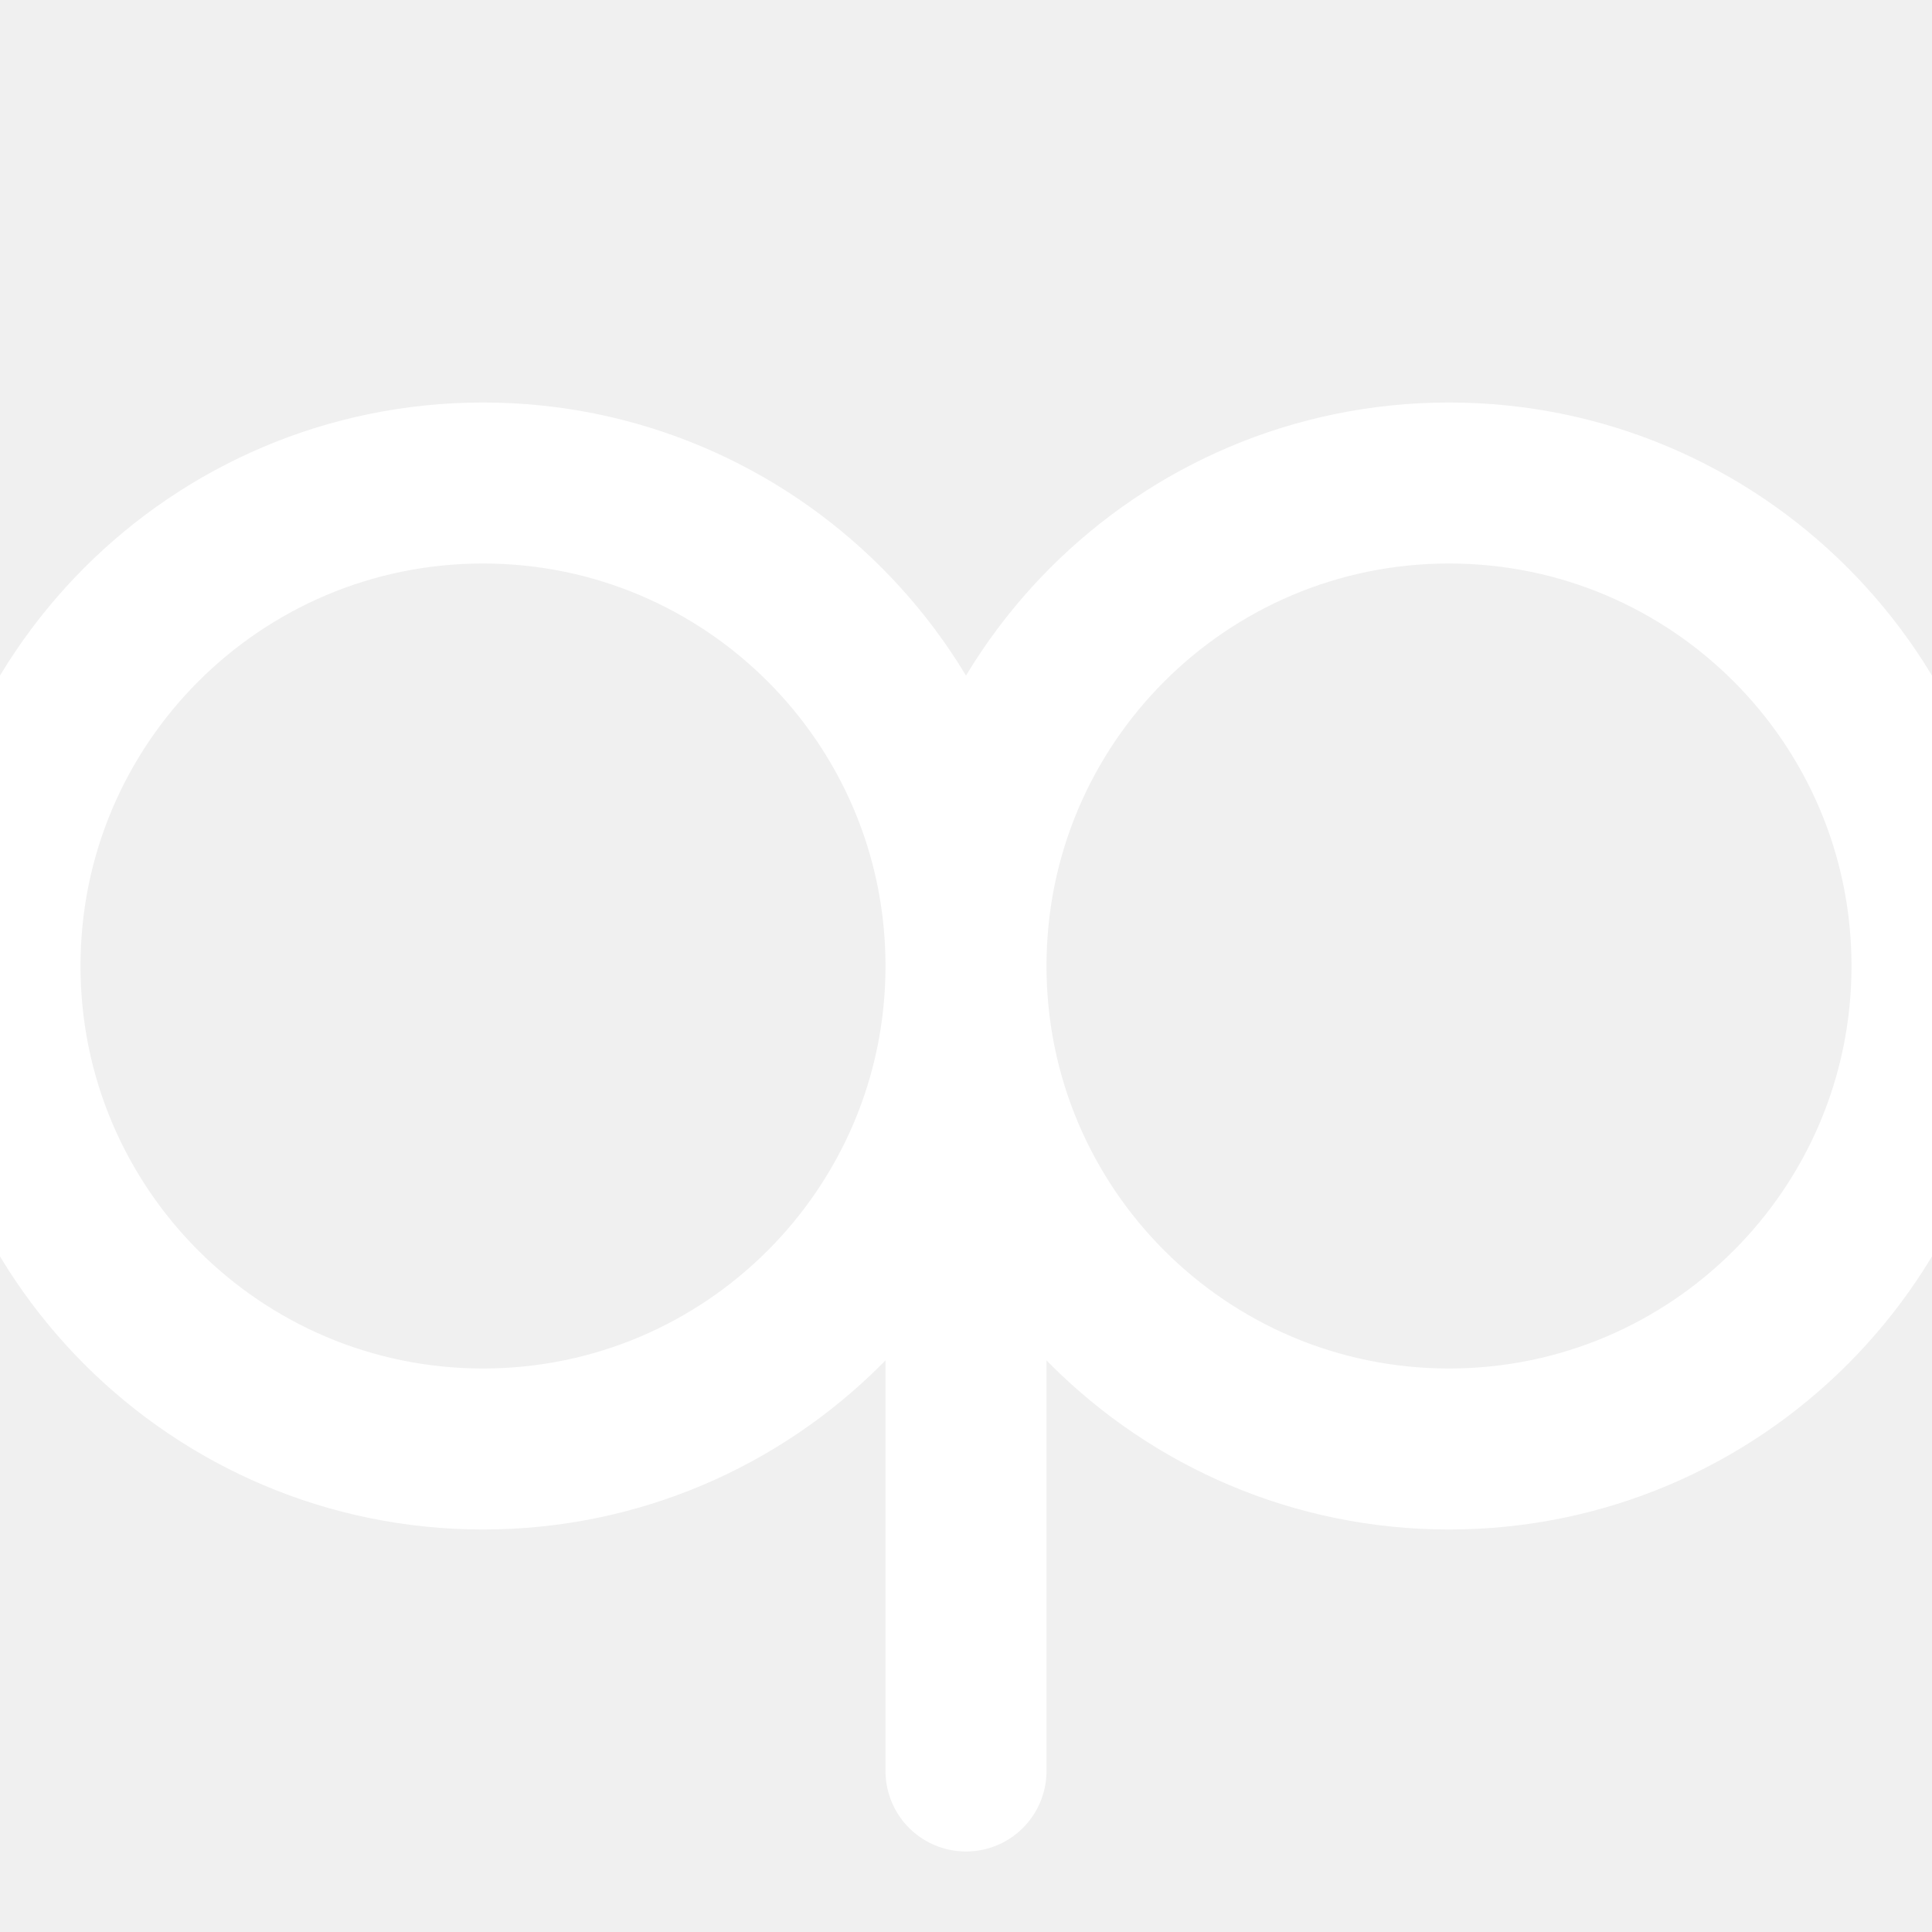
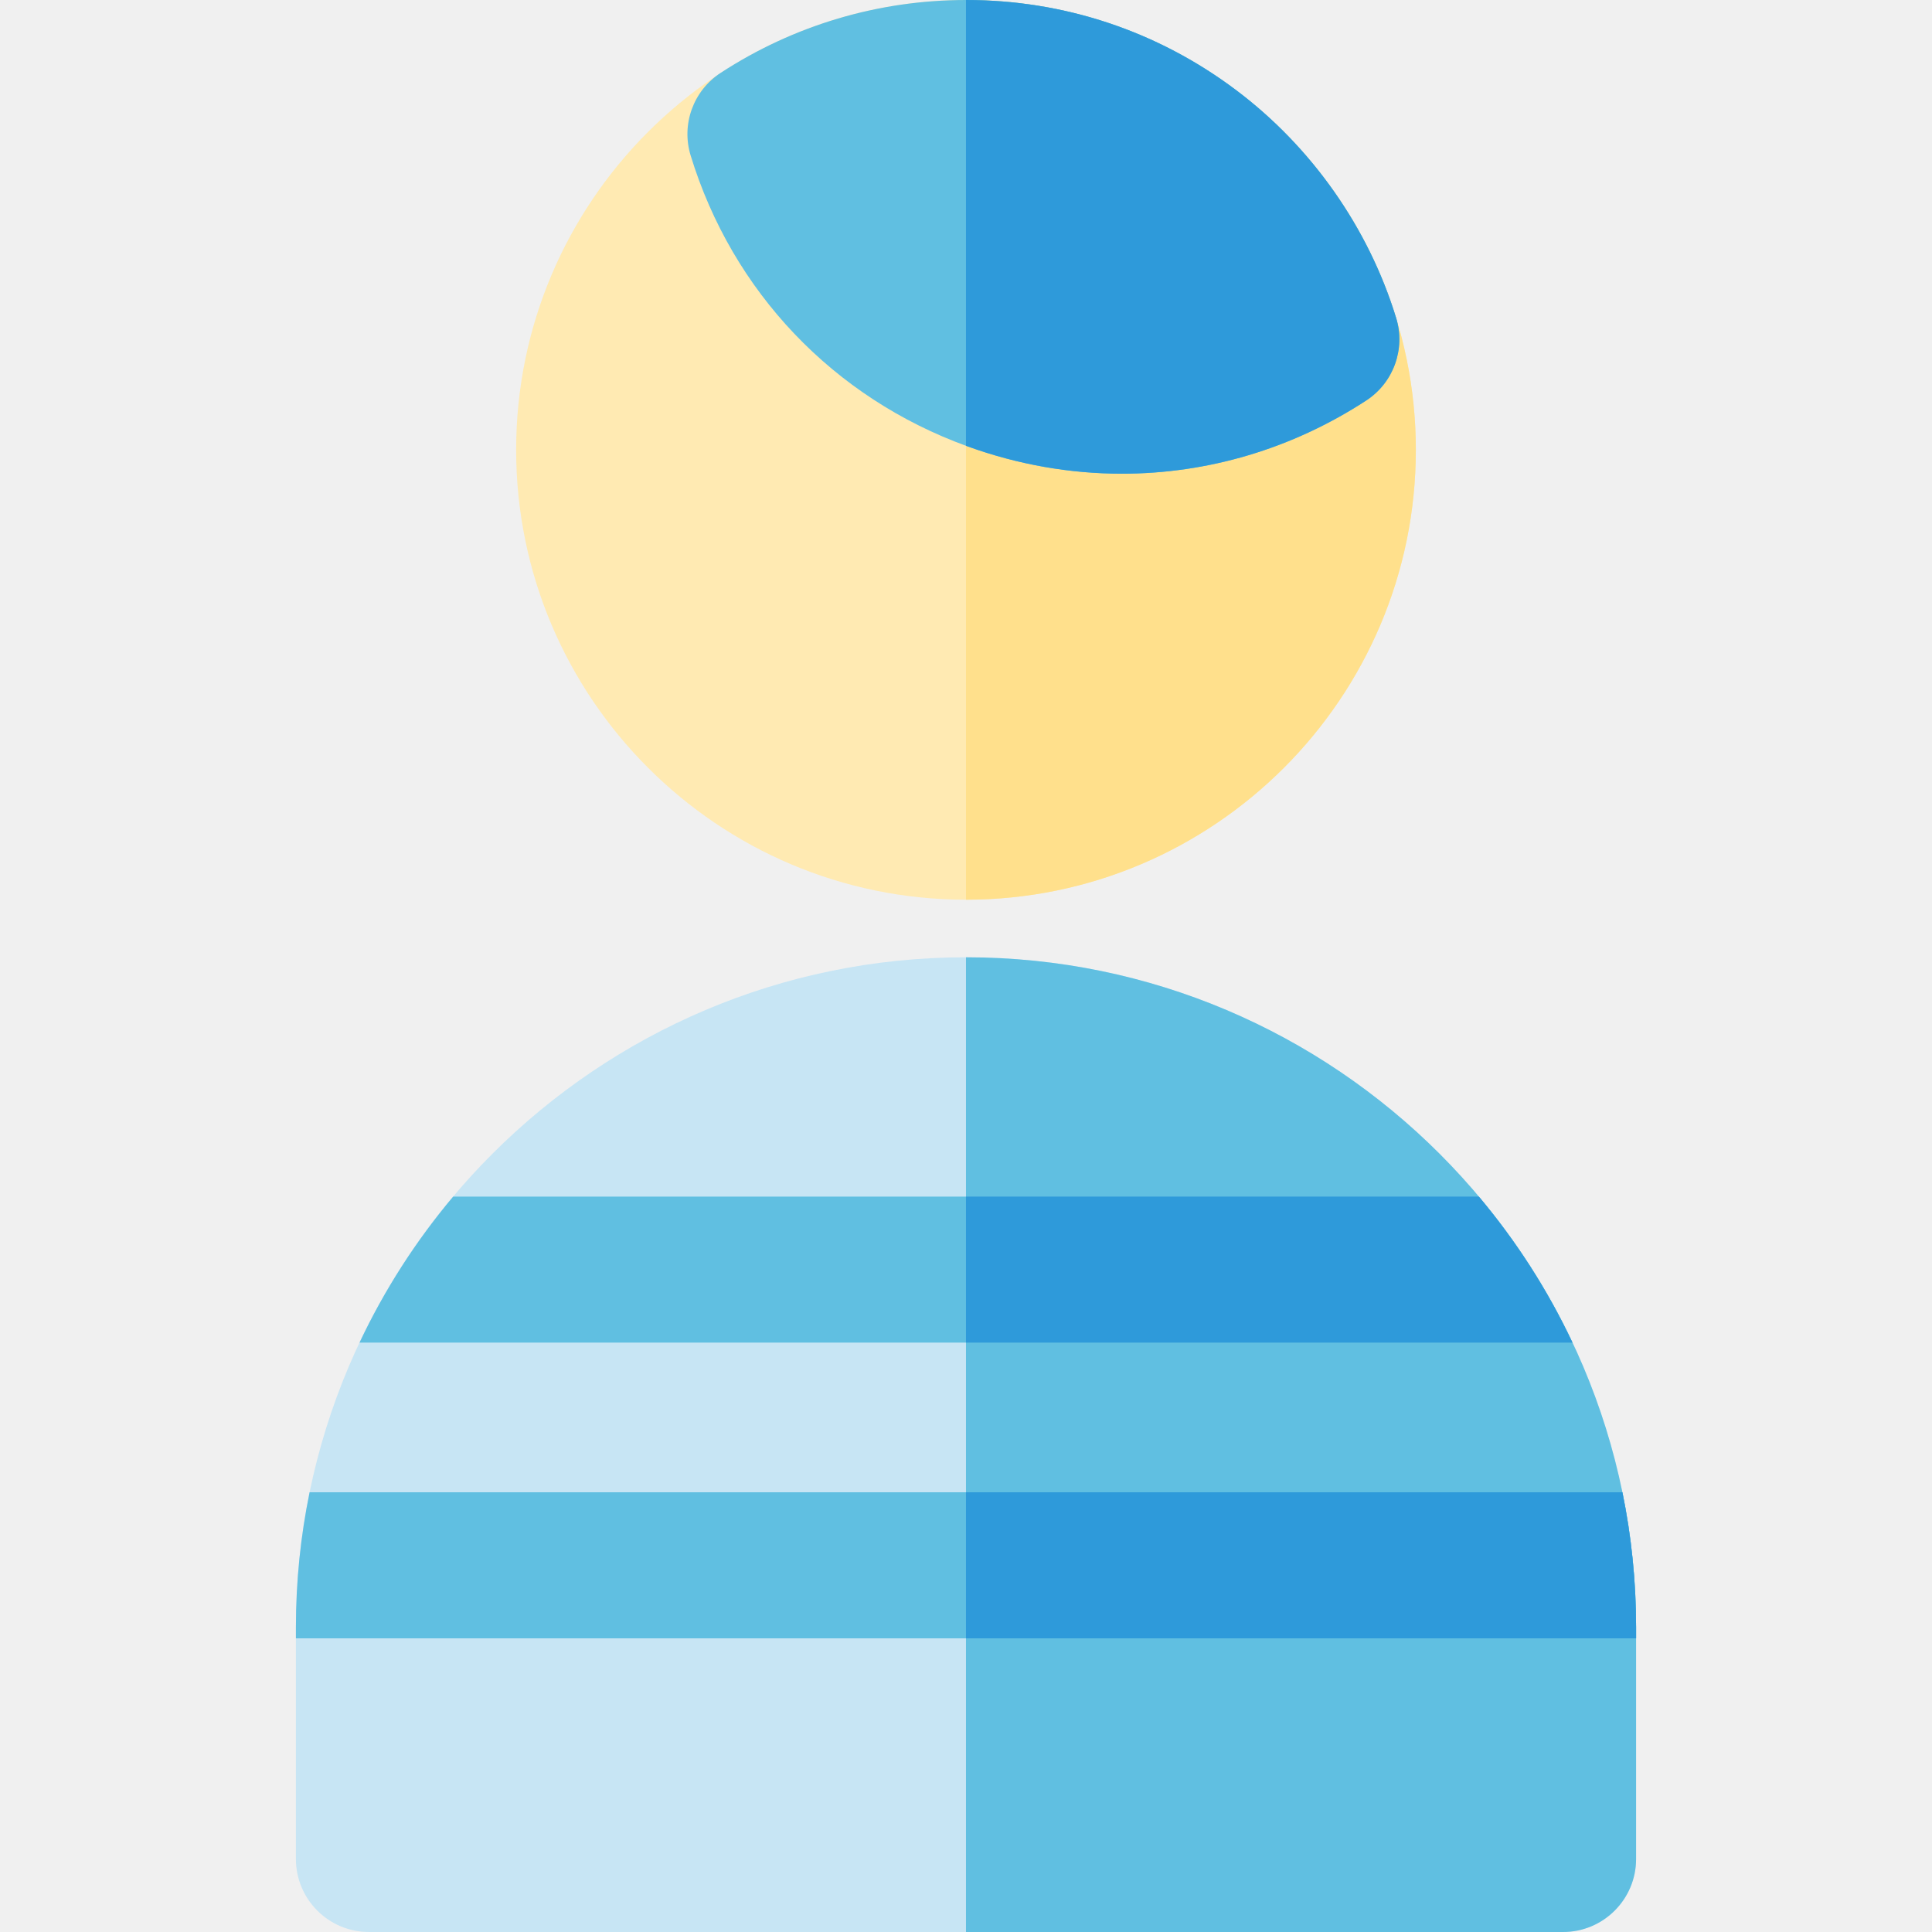
- <svg xmlns="http://www.w3.org/2000/svg" viewBox="0 0 24 24" fill="none" stroke="white" stroke-width="2" stroke-linecap="round" stroke-linejoin="round">
-   <path d="M12 22V12M12 12C12 8.686 9.314 6 6 6C2.686 6 0 8.686 0 12C0 15.314 2.686 18 6 18C9.314 18 12 15.314 12 12ZM12 12C12 8.686 14.686 6 18 6C21.314 6 24 8.686 24 12C24 15.314 21.314 18 18 18C14.686 18 12 15.314 12 12Z" />
+ <svg xmlns="http://www.w3.org/2000/svg" height="800px" width="800px" version="1.1" id="Layer_1" viewBox="0 0 512.001 512.001" xml:space="preserve">
+   <path style="fill:#C7E5F4;" d="M414.23,512H97.771c-10.687,0-19.351-8.664-19.351-19.351v-61.375  c0-97.918,79.662-177.581,177.581-177.581s177.581,79.662,177.581,177.581v61.375C433.581,503.337,424.917,512,414.23,512z" />
+   <g>
+     <path style="fill:#60BFE1;" d="M255.999,253.694v258.307h158.229c10.687,0,19.351-8.664,19.351-19.351v-61.375   C433.581,333.356,353.919,253.694,255.999,253.694z" />
+     <path style="fill:#60BFE1;" d="M78.42,431.275v2.901h355.162v-2.901c0-12.26-1.249-24.234-3.626-35.802H82.046   C79.669,407.04,78.42,419.014,78.42,431.275z" />
+     <path style="fill:#60BFE1;" d="M95.275,355.812h321.45c-6.596-13.994-14.966-26.991-24.821-38.703H120.097   C110.243,328.822,101.873,341.818,95.275,355.812z" />
+   </g>
+   <path style="fill:#FFEAB2;" d="M255.999,238.43c-65.734,0-119.214-53.48-119.214-119.215C136.785,53.48,190.265,0,255.999,0  s119.214,53.48,119.214,119.214C375.215,184.95,321.735,238.43,255.999,238.43z" />
+   <path style="fill:#FFE08C;" d="M255.999,0v238.43c65.734,0,119.214-53.48,119.214-119.215C375.215,53.48,321.735,0,255.999,0z" />
+   <path style="fill:#60BFE1;" d="M297.32,125.537c-13.724,0-27.55-2.4-40.966-7.263c-35.543-12.885-62.27-40.977-73.327-77.074  c-2.526-8.245,0.708-17.166,7.932-21.876C210.34,6.681,232.83,0,255.999,0c26.034,0,50.771,8.245,71.535,23.845  c20.062,15.072,35.14,36.528,42.457,60.415c2.526,8.245-0.708,17.165-7.93,21.876C342.377,118.978,319.996,125.537,297.32,125.537z" />
+   <g>
+     <path style="fill:#2E9ADA;" d="M433.581,431.275c0-12.26-1.249-24.234-3.626-35.802H255.999v38.703H433.58v-2.901H433.581z" />
+     <path style="fill:#2E9ADA;" d="M391.904,317.109H255.999v38.703h160.726C410.129,341.818,401.759,328.822,391.904,317.109z" />
+     <path style="fill:#2E9ADA;" d="M369.992,84.261c-7.317-23.889-22.395-45.344-42.457-60.415C306.77,8.246,282.034,0,255.999,0   v118.139c0.119,0.044,0.235,0.09,0.353,0.134c13.414,4.862,27.242,7.263,40.966,7.263c22.676,0,45.057-6.559,64.744-19.399   C369.284,101.426,372.518,92.507,369.992,84.261z" />
+   </g>
</svg>
